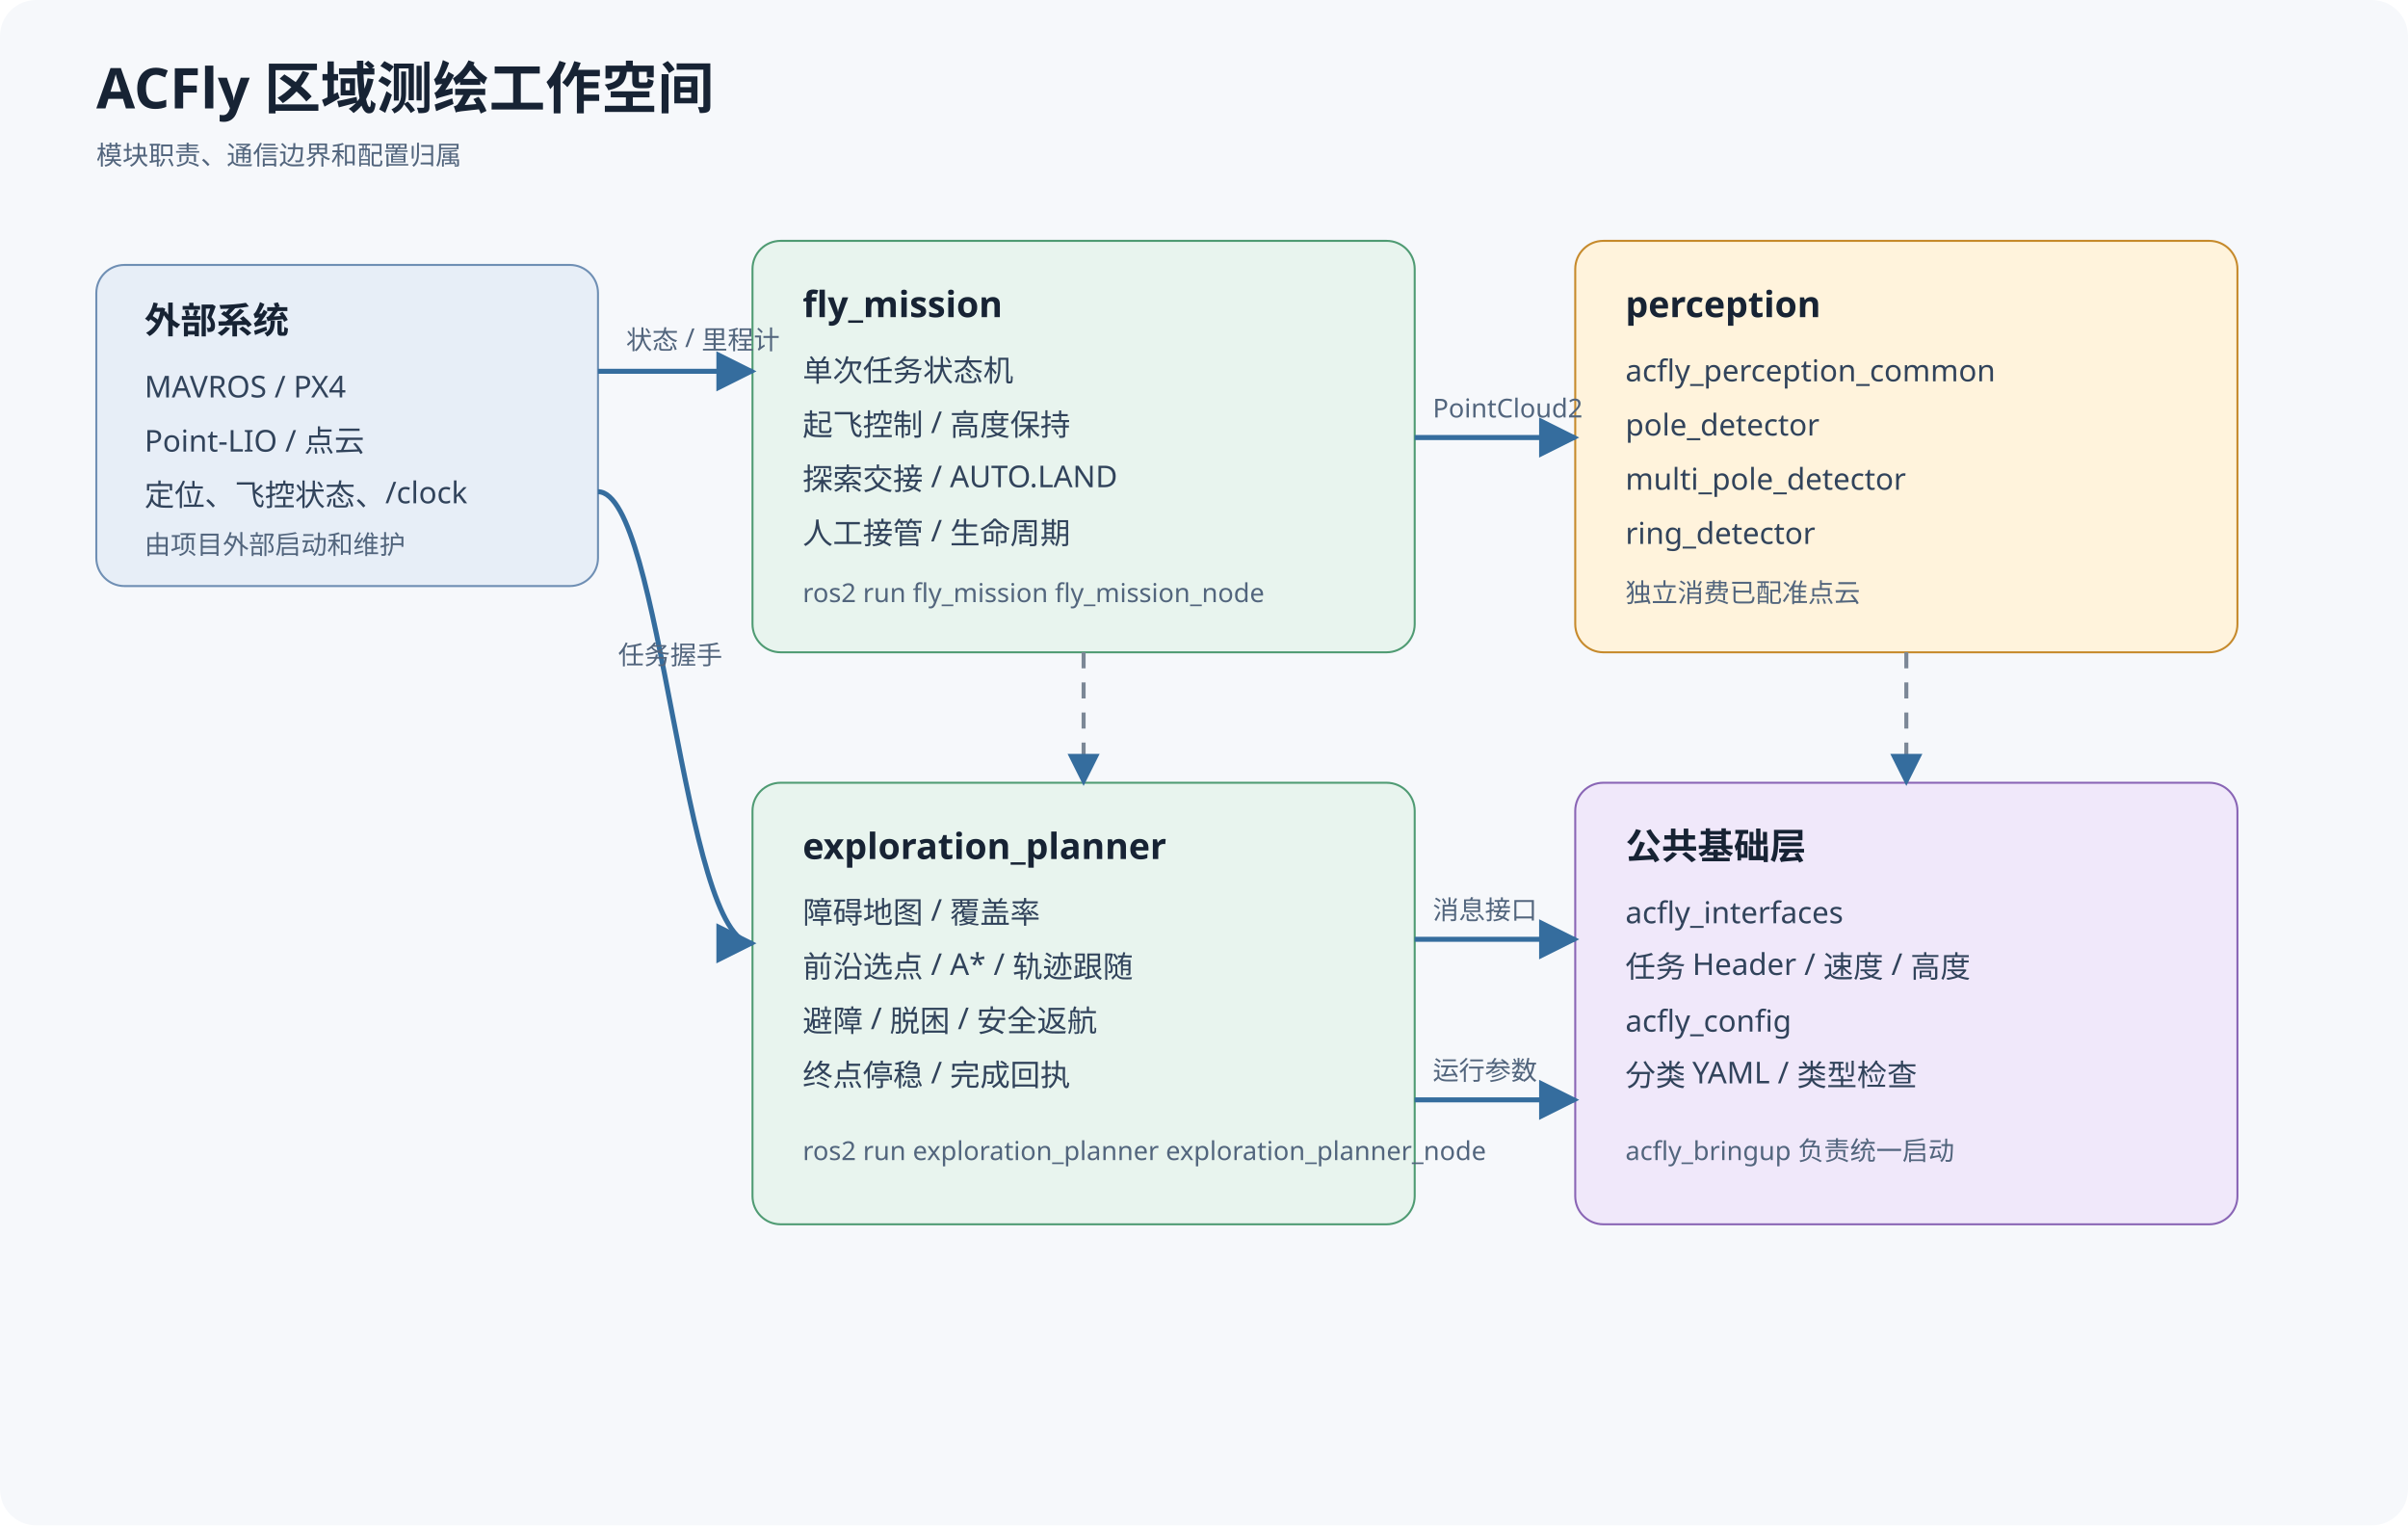
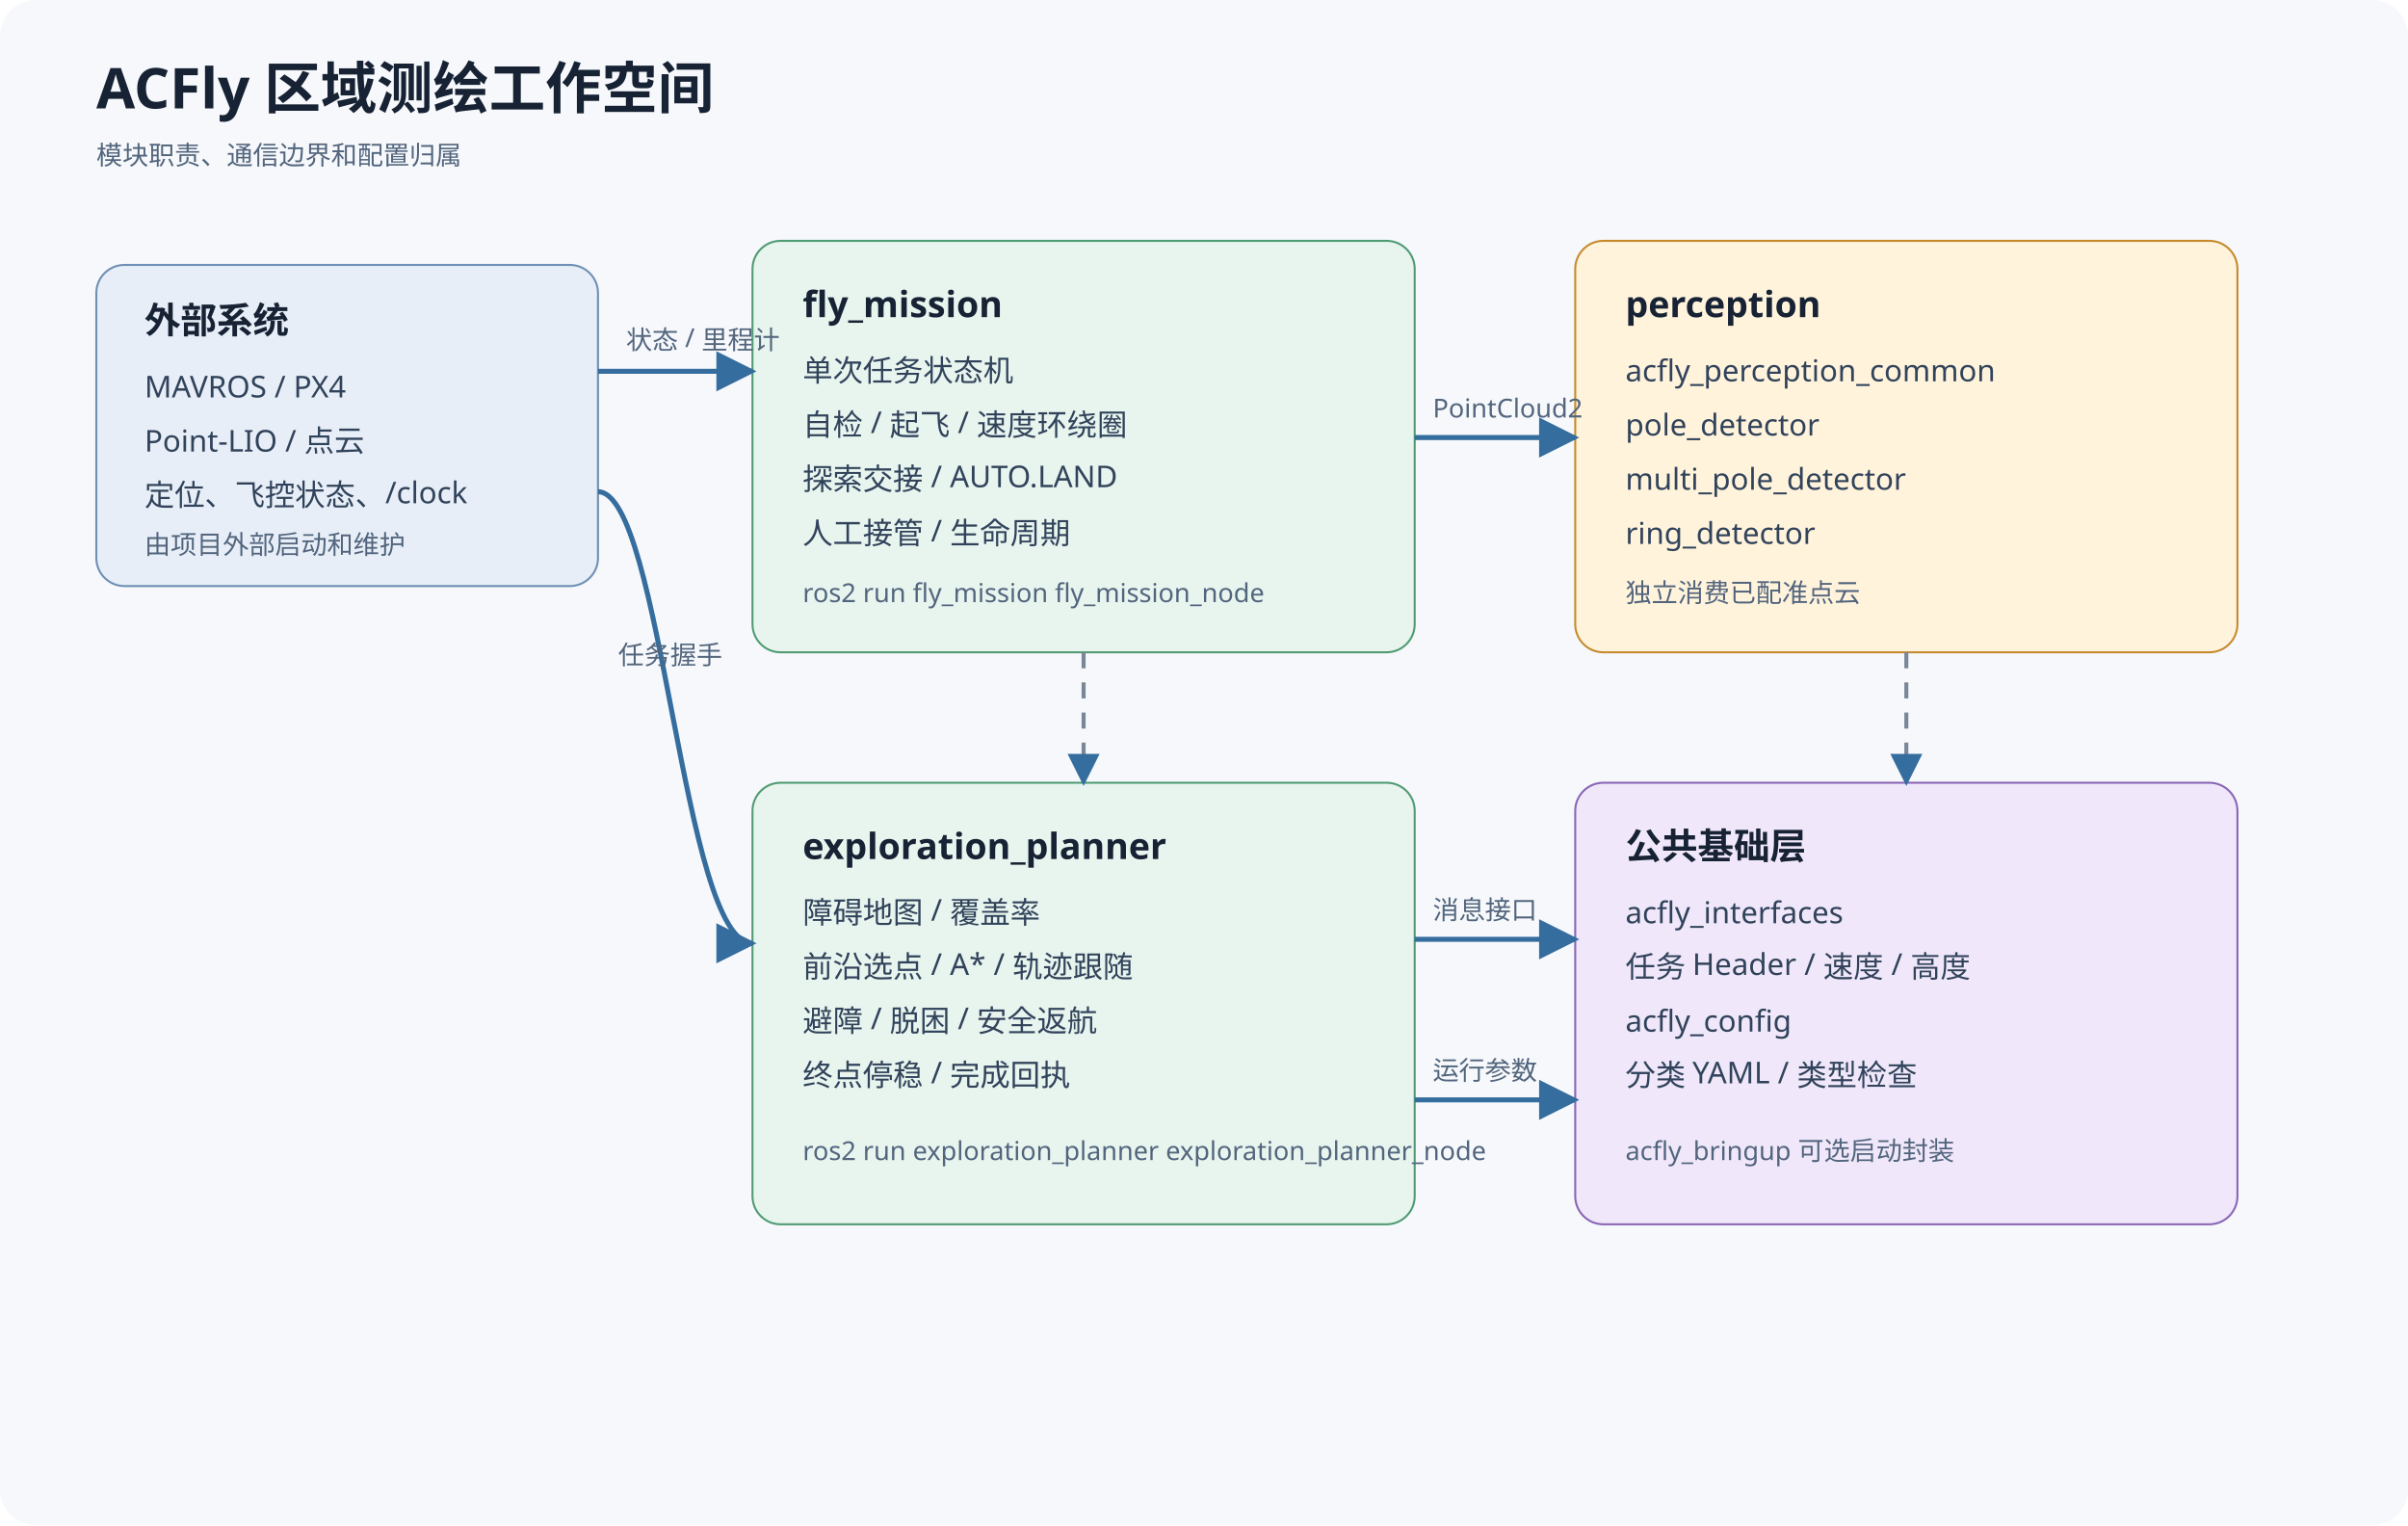
<svg xmlns="http://www.w3.org/2000/svg" width="1200" height="760" viewBox="0 0 1200 760" role="img" aria-labelledby="title desc">
  <defs>
    <marker id="arrow" viewBox="0 0 10 10" refX="9" refY="5" markerWidth="8" markerHeight="8" orient="auto-start-reverse">
      <path d="M 0 0 L 10 5 L 0 10 z" fill="#356d9e" />
    </marker>
    <style>
      .bg { fill: #f6f8fb; }
      .title { font: 700 28px sans-serif; fill: #172334; }
      .label { font: 700 18px sans-serif; fill: #172334; }
      .body { font: 15px sans-serif; fill: #31435b; }
      .small { font: 13px sans-serif; fill: #52657d; }
      .external { fill: #e7eef7; stroke: #6f8fb4; }
      .core { fill: #e8f4ee; stroke: #4f9b73; }
      .support { fill: #fff3dc; stroke: #c68a2c; }
      .interface { fill: #f0e8fa; stroke: #8965b5; }
      .line { stroke: #356d9e; stroke-width: 2.5; fill: none; marker-end: url(#arrow); }
      .dashed { stroke: #7b8796; stroke-width: 2; stroke-dasharray: 8 7; fill: none; marker-end: url(#arrow); }
    </style>
  </defs>
  <rect class="bg" x="0" y="0" width="1200" height="760" rx="18" />
  <text class="title" x="48" y="54">ACFly 区域测绘工作空间</text>
  <text class="small" x="48" y="82">模块职责、通信边界和配置归属</text>
  <rect class="external" x="48" y="132" width="250" height="160" rx="14" />
  <text class="label" x="72" y="166">外部系统</text>
  <text class="body" x="72" y="198">MAVROS / PX4</text>
  <text class="body" x="72" y="225">Point-LIO / 点云</text>
  <text class="body" x="72" y="252">定位、飞控状态、/clock</text>
  <text class="small" x="72" y="276">由项目外部启动和维护</text>
  <rect class="core" x="375" y="120" width="330" height="205" rx="14" />
  <text class="label" x="400" y="158">fly_mission</text>
  <text class="body" x="400" y="190">单次任务状态机</text>
-   <text class="body" x="400" y="217">起飞控制 / 高度保持</text>
+   <text class="body" x="400" y="217">自检 / 起飞 / 速度环绕圈</text>
  <text class="body" x="400" y="244">探索交接 / AUTO.LAND</text>
  <text class="body" x="400" y="271">人工接管 / 生命周期</text>
  <text class="small" x="400" y="300">ros2 run fly_mission fly_mission_node</text>
  <rect class="core" x="375" y="390" width="330" height="220" rx="14" />
  <text class="label" x="400" y="428">exploration_planner</text>
  <text class="body" x="400" y="460">障碍地图 / 覆盖率</text>
  <text class="body" x="400" y="487">前沿选点 / A* / 轨迹跟随</text>
  <text class="body" x="400" y="514">避障 / 脱困 / 安全返航</text>
  <text class="body" x="400" y="541">终点停稳 / 完成回执</text>
  <text class="small" x="400" y="578">ros2 run exploration_planner exploration_planner_node</text>
  <rect class="support" x="785" y="120" width="330" height="205" rx="14" />
  <text class="label" x="810" y="158">perception</text>
  <text class="body" x="810" y="190">acfly_perception_common</text>
  <text class="body" x="810" y="217">pole_detector</text>
  <text class="body" x="810" y="244">multi_pole_detector</text>
  <text class="body" x="810" y="271">ring_detector</text>
  <text class="small" x="810" y="300">独立消费已配准点云</text>
  <rect class="interface" x="785" y="390" width="330" height="220" rx="14" />
  <text class="label" x="810" y="428">公共基础层</text>
  <text class="body" x="810" y="460">acfly_interfaces</text>
  <text class="body" x="810" y="487">任务 Header / 速度 / 高度</text>
  <text class="body" x="810" y="514">acfly_config</text>
  <text class="body" x="810" y="541">分类 YAML / 类型检查</text>
-   <text class="small" x="810" y="578">acfly_bringup 负责统一启动</text>
+   <text class="small" x="810" y="578">acfly_bringup 可选启动封装</text>
  <path class="line" d="M298 185 C330 185 340 185 375 185" />
  <path class="line" d="M298 245 C330 245 340 470 375 470" />
  <path class="line" d="M705 218 C744 218 754 218 785 218" />
  <path class="line" d="M705 468 C744 468 754 468 785 468" />
  <path class="line" d="M705 548 C744 548 754 548 785 548" />
  <path class="dashed" d="M540 325 C540 350 540 365 540 390" />
  <path class="dashed" d="M950 325 C950 350 950 365 950 390" />
  <text class="small" x="312" y="174">状态 / 里程计</text>
  <text class="small" x="308" y="331">任务握手</text>
  <text class="small" x="714" y="208">PointCloud2</text>
  <text class="small" x="714" y="458">消息接口</text>
  <text class="small" x="714" y="538">运行参数</text>
</svg>
